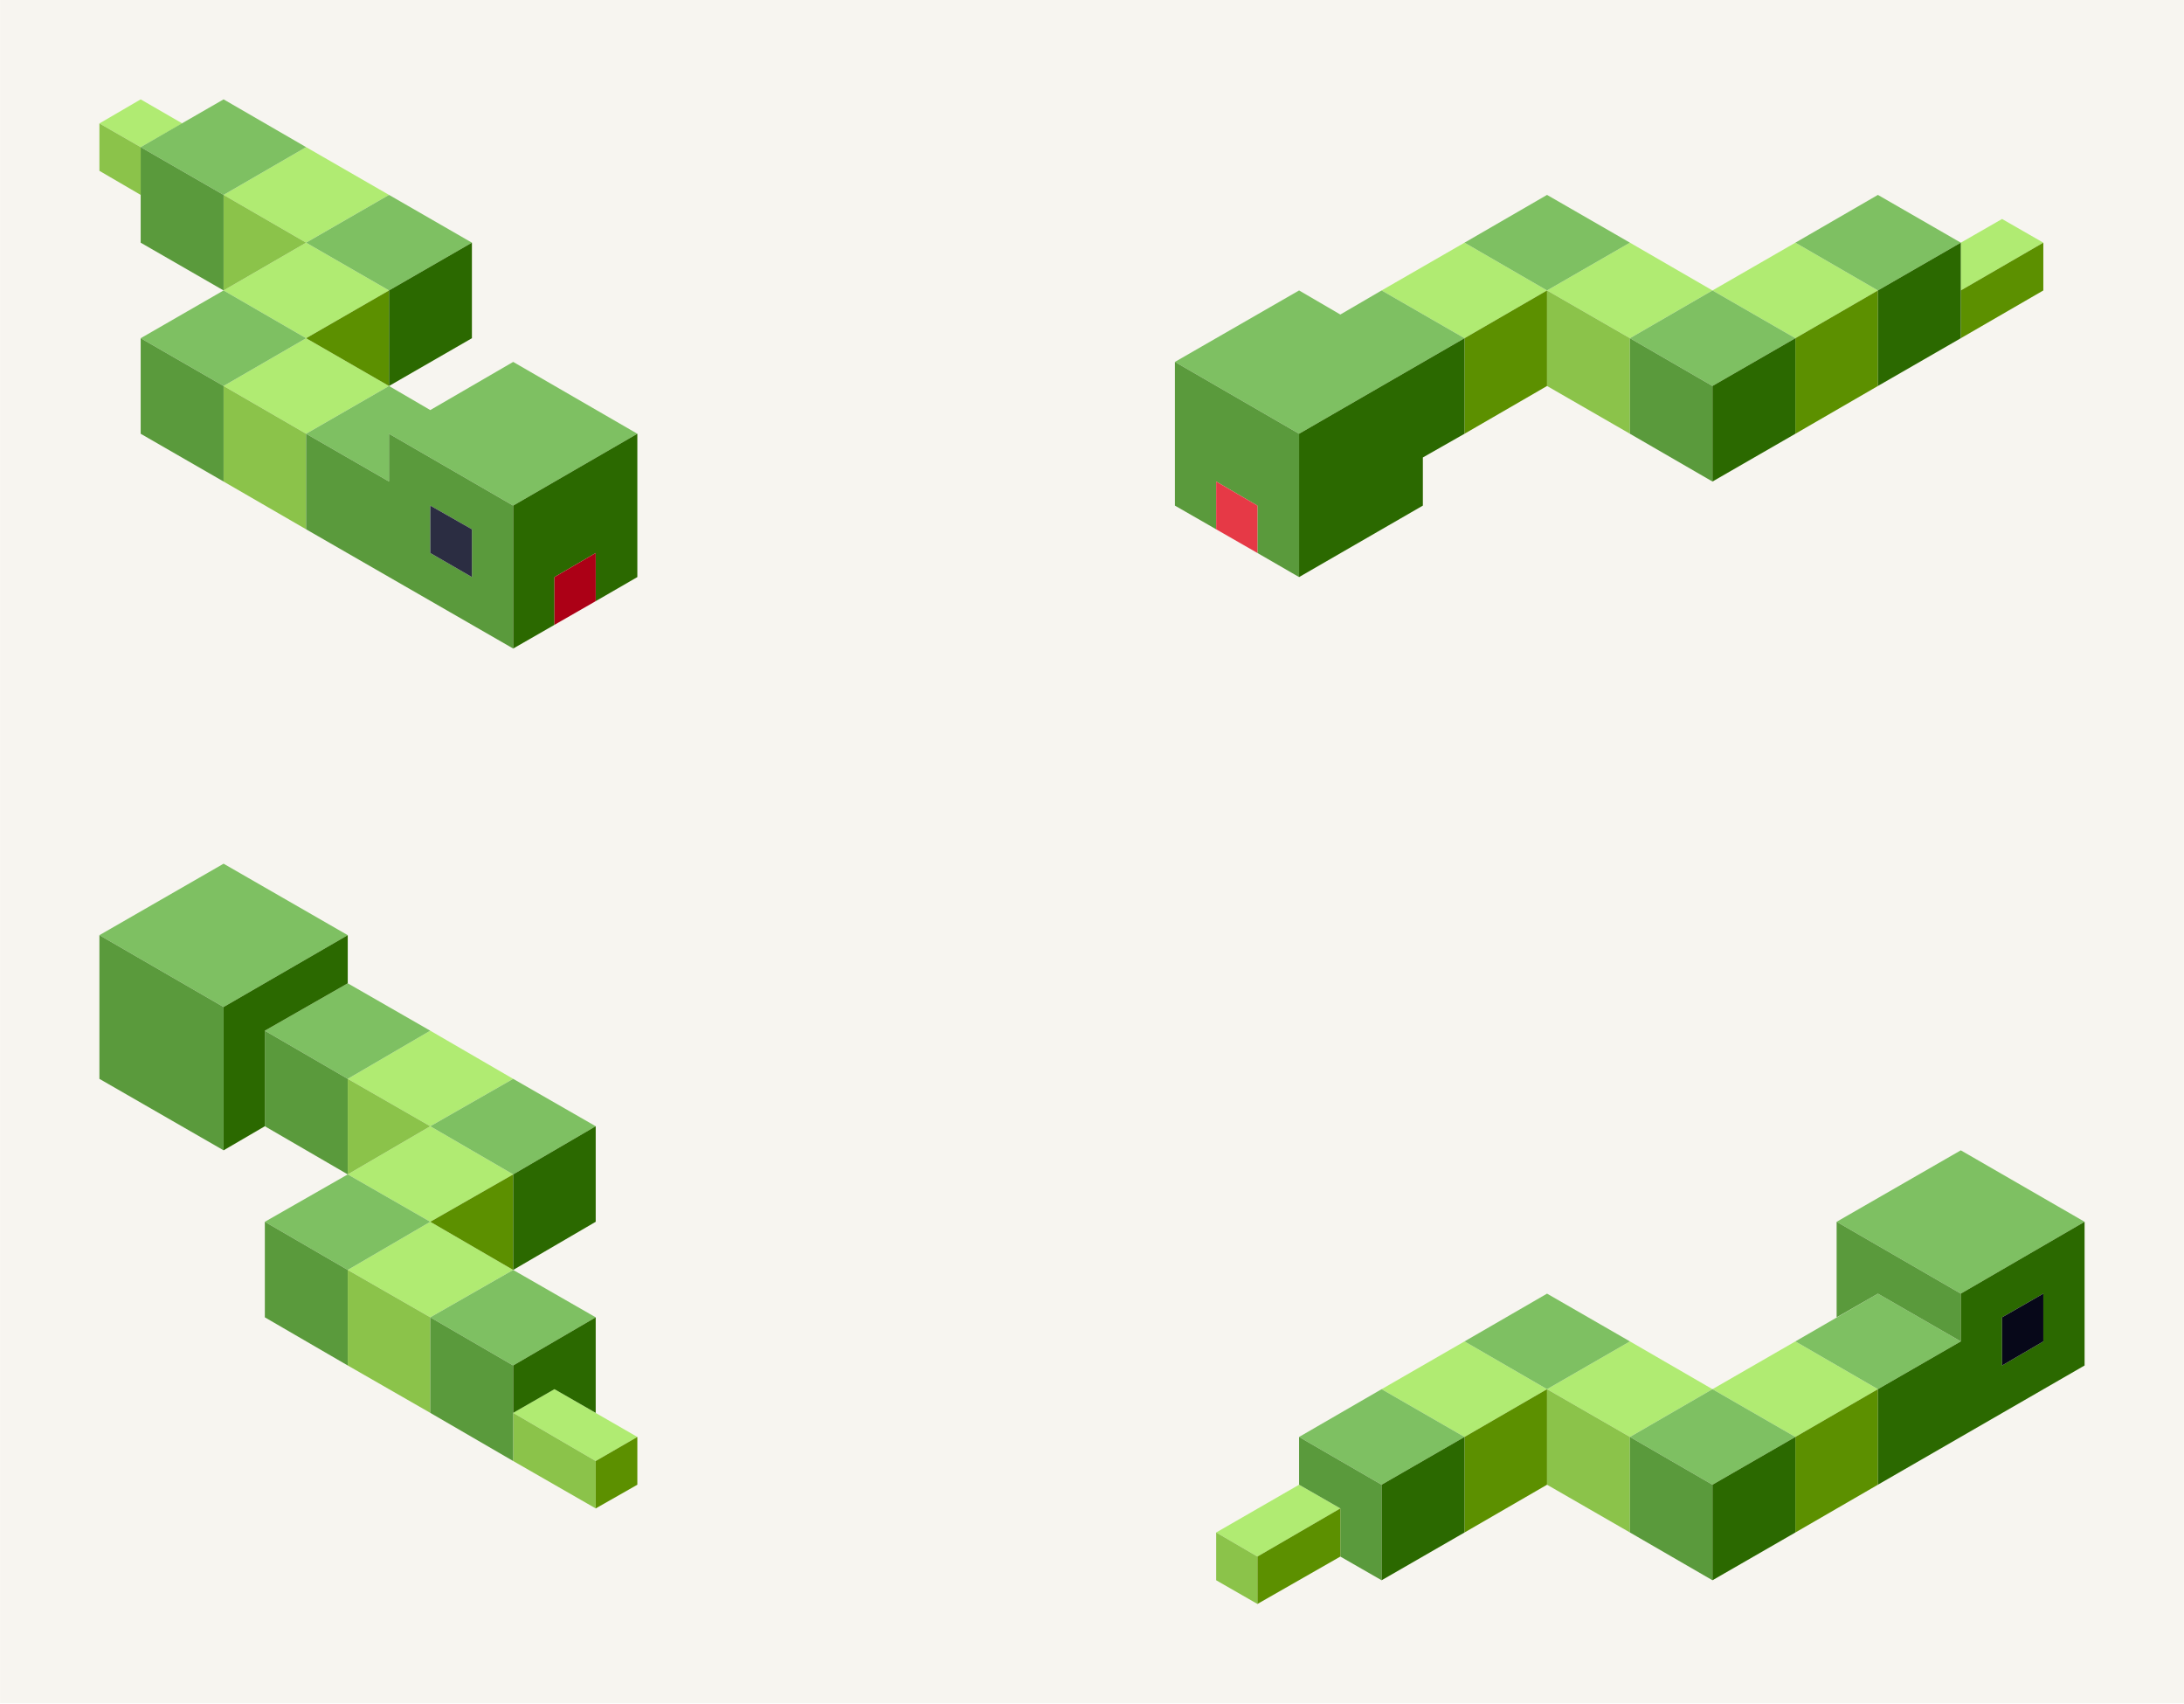
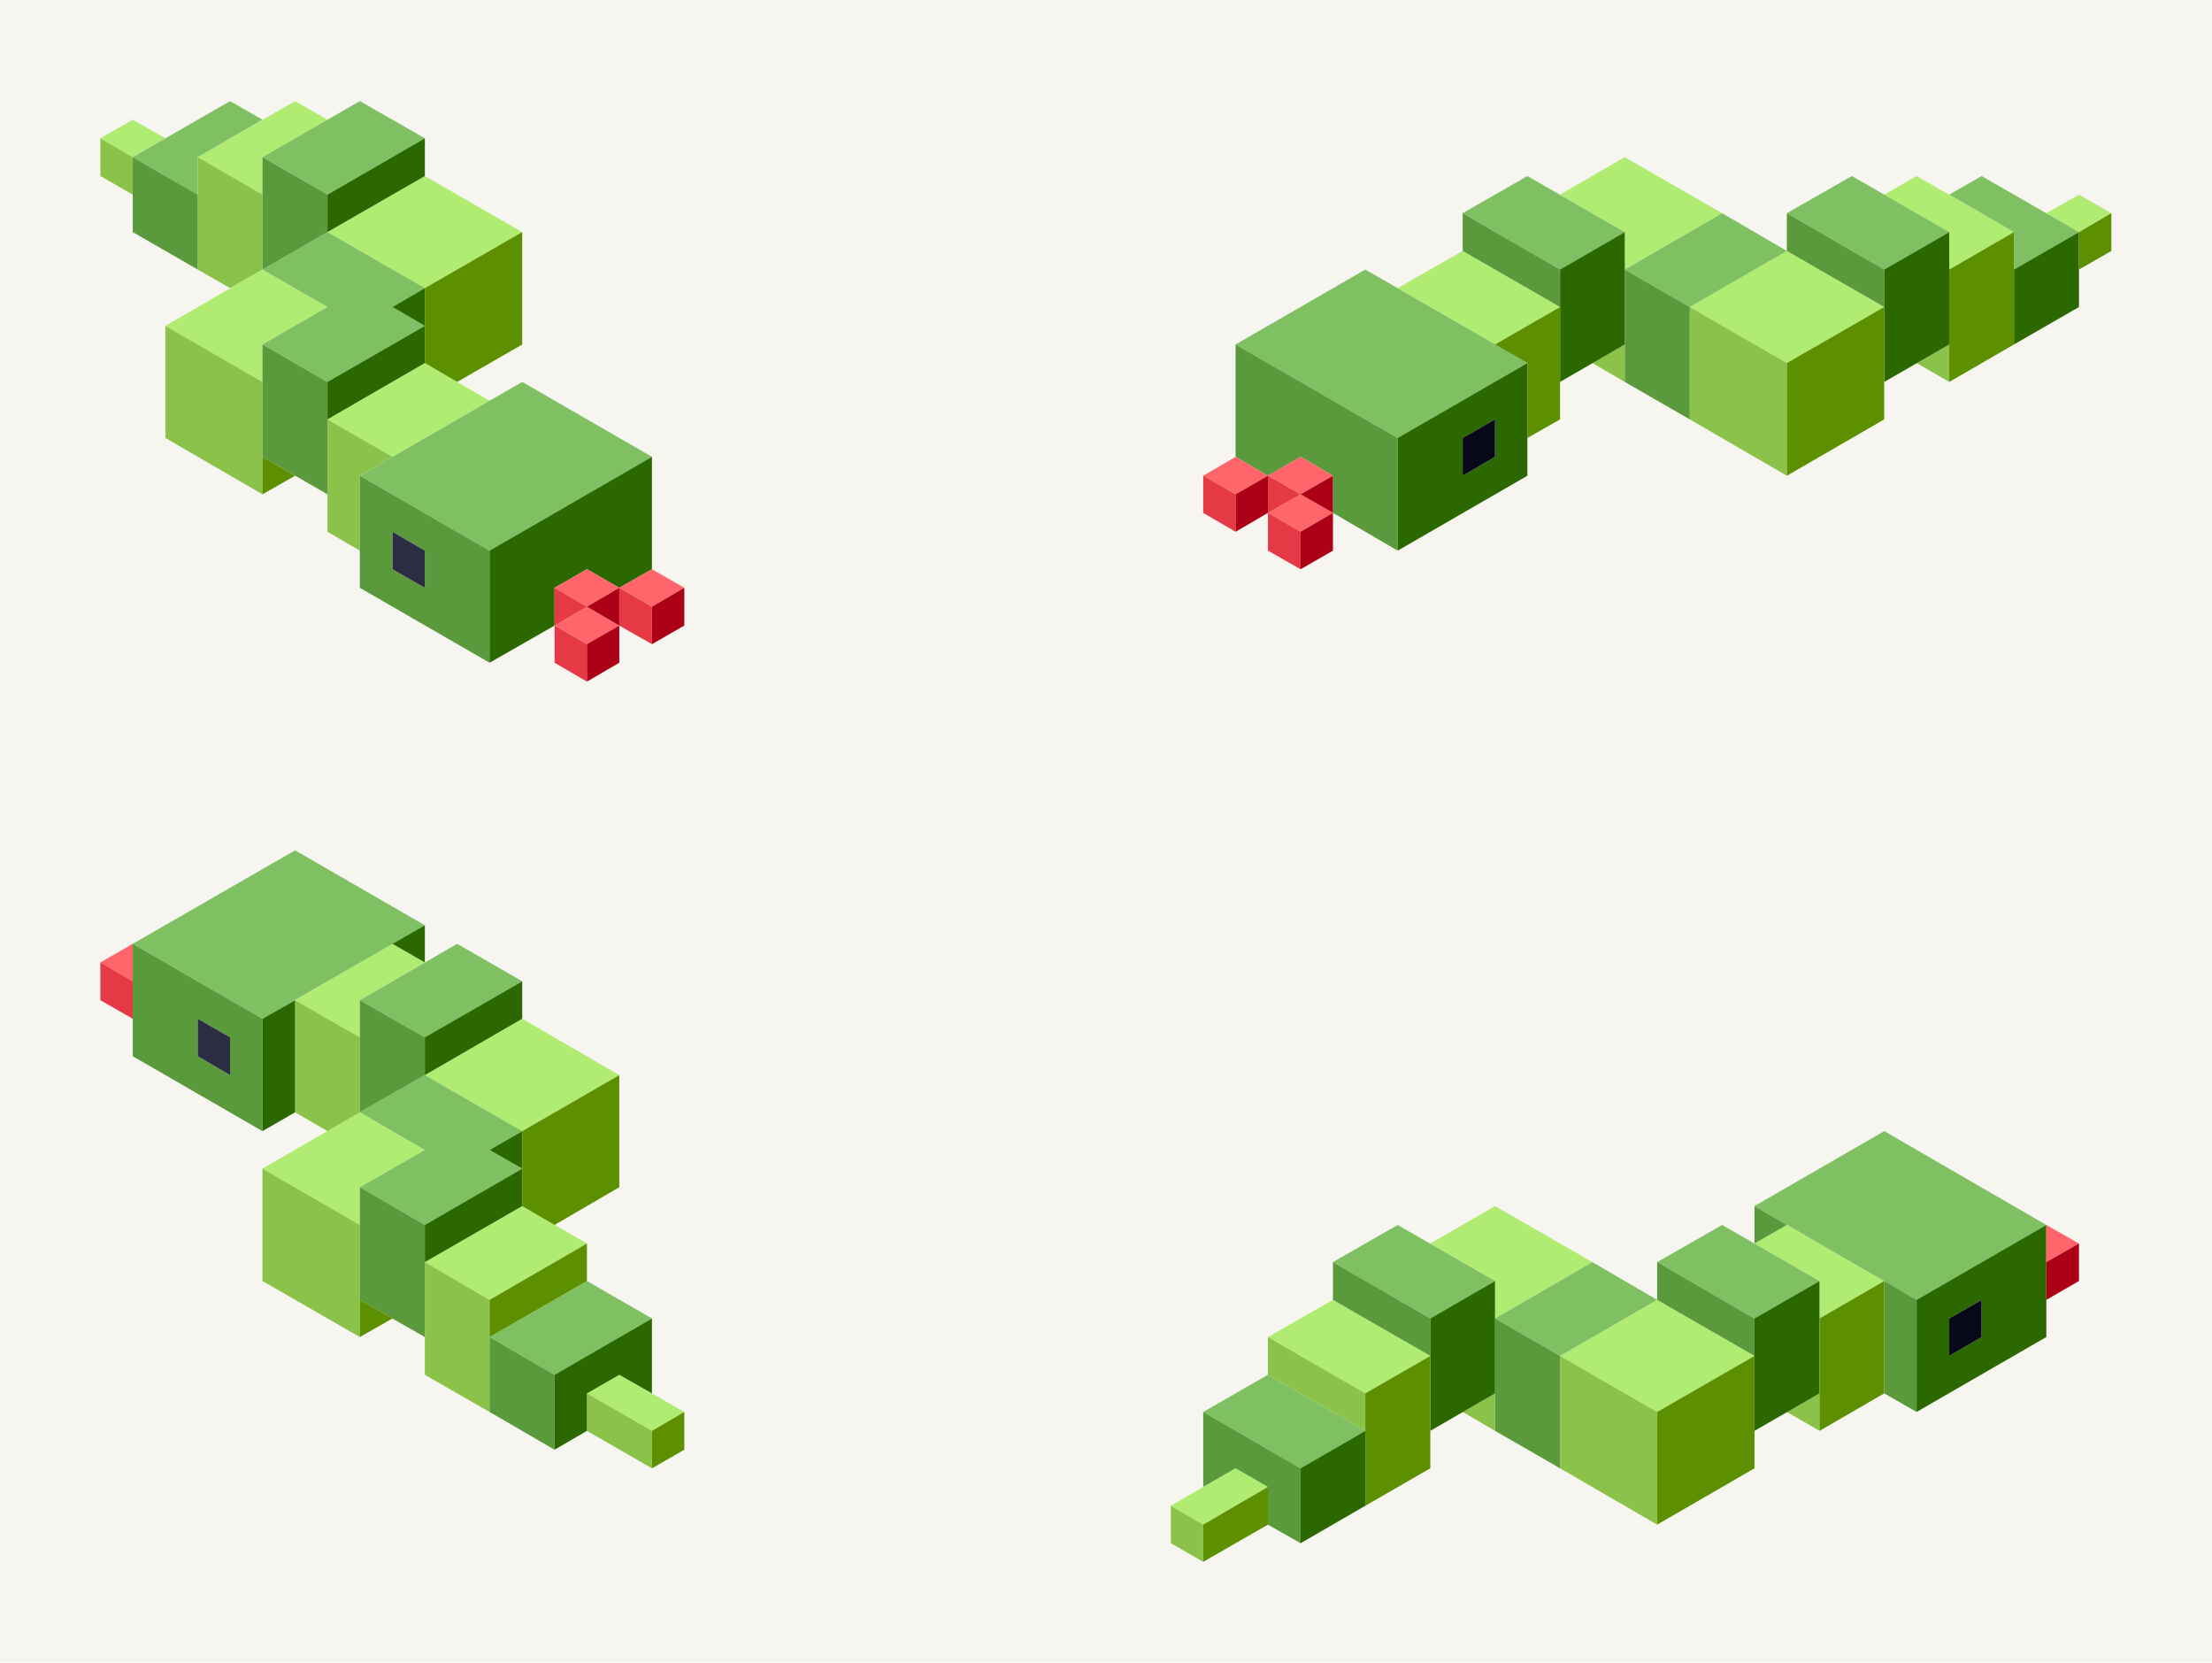
- <svg xmlns="http://www.w3.org/2000/svg" width="640" height="499" viewBox="-0.152 0.115 5.716 4.457">
-   <rect x="-0.152" y="0.115" width="5.716" height="4.457" fill="#f7f5f0" />
-   <path fill="#b0eb72" d="M0.108 0.438L0.216 0.375L0.325 0.438L0.216 0.5ZM0.649 0.5L0.866 0.625L0.649 0.75L0.866 0.875L0.649 1L0.866 1.125L0.649 1.25L0.433 1.125L0.649 1L0.433 0.875L0.649 0.75L0.433 0.625ZM4.98 0.75L5.088 0.688L5.196 0.75L4.98 0.875ZM4.547 0.75L4.763 0.875L4.547 1L4.33 0.875L4.114 1L3.897 0.875L3.681 1L3.464 0.875L3.681 0.75L3.897 0.875L4.114 0.75L4.33 0.875ZM1.191 3.812L1.299 3.75L1.516 3.875L1.407 3.938ZM0.974 3.312L0.758 3.188L0.974 3.062L0.758 2.938L0.974 2.812L1.191 2.938L0.974 3.062L1.191 3.188L0.974 3.312L1.191 3.438L0.974 3.562L0.758 3.438ZM3.248 4L3.356 4.062L3.139 4.188L3.031 4.125ZM3.681 3.625L3.897 3.75L4.114 3.625L4.33 3.75L4.547 3.625L4.763 3.75L4.547 3.875L4.33 3.75L4.114 3.875L3.897 3.75L3.681 3.875L3.464 3.75Z" />
-   <path fill="#7ec062" d="M0.216 0.5L0.433 0.375L0.649 0.5L0.433 0.625ZM0.866 0.625L1.083 0.75L0.866 0.875L0.649 0.75ZM0.433 0.875L0.649 1L0.433 1.125L0.216 1ZM0.866 1.125L0.974 1.188L1.191 1.062L1.516 1.25L1.191 1.438L0.866 1.25L0.866 1.375L0.649 1.25ZM4.763 0.625L4.98 0.75L4.763 0.875L4.547 0.75ZM4.33 0.875L4.547 1L4.33 1.125L4.114 1ZM3.897 0.625L4.114 0.75L3.897 0.875L3.681 0.75ZM3.464 0.875L3.681 1L3.248 1.25L2.923 1.062L3.248 0.875L3.356 0.938ZM1.191 3.438L1.407 3.562L1.191 3.688L0.974 3.562ZM0.758 3.188L0.974 3.312L0.758 3.438L0.541 3.312ZM1.191 2.938L1.407 3.062L1.191 3.188L0.974 3.062ZM0.758 2.688L0.974 2.812L0.758 2.938L0.541 2.812ZM0.433 2.375L0.758 2.562L0.433 2.75L0.108 2.562ZM3.464 3.75L3.681 3.875L3.464 4L3.248 3.875ZM3.897 3.5L4.114 3.625L3.897 3.75L3.681 3.625ZM4.33 3.75L4.547 3.875L4.33 4L4.114 3.875ZM4.763 3.5L4.98 3.625L4.763 3.75L4.547 3.625ZM4.98 3.125L5.304 3.312L4.98 3.5L4.655 3.312Z" />
-   <path fill="#8bc34a" d="M0.108 0.438L0.216 0.5L0.216 0.625L0.108 0.562ZM0.433 0.625L0.649 0.75L0.433 0.875ZM0.433 1.125L0.649 1.25L0.649 1.5L0.433 1.375ZM3.897 0.875L4.114 1L4.114 1.25L3.897 1.125ZM1.191 3.812L1.407 3.938L1.407 4.062L1.191 3.938ZM0.758 3.438L0.974 3.562L0.974 3.812L0.758 3.688ZM0.758 2.938L0.974 3.062L0.758 3.188ZM3.031 4.125L3.139 4.188L3.139 4.312L3.031 4.25ZM3.897 3.75L4.114 3.875L4.114 4.125L3.897 4Z" />
-   <path fill="#5a9a3c" d="M0.216 0.5L0.433 0.625L0.433 0.875L0.216 0.75ZM0.216 1L0.433 1.125L0.433 1.375L0.216 1.25ZM0.649 1.25L0.866 1.375L0.866 1.25L1.191 1.438L1.191 1.812L0.649 1.5ZM1.083 1.5L0.974 1.438L0.974 1.562L1.083 1.625ZM4.114 1L4.33 1.125L4.33 1.375L4.114 1.25ZM2.923 1.062L3.248 1.25L3.248 1.625L3.139 1.562L3.139 1.438L3.031 1.375L3.031 1.5L2.923 1.438ZM0.974 3.562L1.191 3.688L1.191 3.938L0.974 3.812ZM0.541 3.312L0.758 3.438L0.758 3.688L0.541 3.562ZM0.541 2.812L0.758 2.938L0.758 3.188L0.541 3.062ZM0.108 2.562L0.433 2.75L0.433 3.125L0.108 2.938ZM3.248 3.875L3.464 4L3.464 4.25L3.356 4.188L3.356 4.062L3.248 4ZM4.114 3.875L4.33 4L4.33 4.25L4.114 4.125ZM4.655 3.312L4.98 3.5L4.98 3.625L4.763 3.5L4.655 3.562Z" />
-   <path fill="#5c9000" d="M0.866 0.875L0.866 1.125L0.649 1ZM5.196 0.75L5.196 0.875L4.98 1L4.98 0.875ZM4.763 0.875L4.763 1.125L4.547 1.25L4.547 1ZM3.897 0.875L3.897 1.125L3.681 1.25L3.681 1ZM1.407 3.938L1.516 3.875L1.516 4L1.407 4.062ZM1.191 3.188L1.191 3.438L0.974 3.312ZM3.356 4.062L3.356 4.188L3.139 4.312L3.139 4.188ZM3.897 3.75L3.897 4L3.681 4.125L3.681 3.875ZM4.763 3.75L4.763 4L4.547 4.125L4.547 3.875Z" />
-   <path fill="#2b6900" d="M1.083 0.75L1.083 1L0.866 1.125L0.866 0.875ZM1.516 1.25L1.516 1.625L1.407 1.688L1.407 1.562L1.299 1.625L1.299 1.75L1.191 1.812L1.191 1.438ZM4.98 0.75L4.98 1L4.763 1.125L4.763 0.875ZM4.547 1L4.547 1.25L4.33 1.375L4.33 1.125ZM3.681 1L3.681 1.25L3.572 1.312L3.572 1.438L3.248 1.625L3.248 1.25ZM1.407 3.562L1.407 3.812L1.299 3.75L1.191 3.812L1.191 3.688ZM1.407 3.062L1.407 3.312L1.191 3.438L1.191 3.188ZM0.758 2.562L0.758 2.688L0.541 2.812L0.541 3.062L0.433 3.125L0.433 2.75ZM3.681 3.875L3.681 4.125L3.464 4.25L3.464 4ZM4.547 3.875L4.547 4.125L4.33 4.25L4.33 4ZM4.98 3.625L4.98 3.5L5.304 3.312L5.304 3.688L4.763 4L4.763 3.75ZM5.196 3.5L5.088 3.562L5.088 3.688L5.196 3.625Z" />
-   <path fill="#2b2d42" d="M0.974 1.438L1.083 1.5L1.083 1.625L0.974 1.562Z" />
-   <path fill="#ac0016" d="M1.299 1.625L1.407 1.562L1.407 1.688L1.299 1.75Z" />
-   <path fill="#e63946" d="M3.031 1.375L3.139 1.438L3.139 1.562L3.031 1.5Z" />
-   <path fill="#070819" d="M5.088 3.562L5.196 3.5L5.196 3.625L5.088 3.688Z" />
+ <svg xmlns="http://www.w3.org/2000/svg" width="640" height="481" viewBox="-0.227 -0.148 7.383 5.546">
+   <rect x="-0.227" y="-0.148" width="7.383" height="5.546" fill="#f7f5f0" />
+   <path fill="#b0eb72" d="M0.108 0.312L0.216 0.25L0.325 0.312L0.216 0.375ZM0.758 0.188L0.866 0.25L0.649 0.375L0.649 0.5L0.433 0.375ZM0.649 0.75L0.866 0.875L0.649 1L0.649 1.125L0.325 0.938ZM0.866 0.625L1.191 0.438L1.516 0.625L1.191 0.812ZM1.191 1.062L1.407 1.188L1.083 1.375L0.866 1.25ZM6.603 0.562L6.712 0.5L6.82 0.562L6.712 0.625ZM6.279 0.625L6.062 0.5L6.17 0.438L6.495 0.625L6.279 0.75ZM6.062 0.875L5.737 1.062L5.413 0.875L5.737 0.688ZM5.196 0.375L5.521 0.562L5.196 0.75L5.196 0.625L4.98 0.5ZM4.98 0.875L4.763 1L4.438 0.812L4.655 0.688ZM1.732 4.5L1.84 4.438L2.057 4.562L1.949 4.625ZM1.516 3.875L1.732 4L1.407 4.188L1.191 4.062ZM0.974 3.562L1.191 3.688L0.974 3.812L0.974 3.938L0.649 3.75ZM1.516 3.25L1.84 3.438L1.516 3.625L1.191 3.438ZM1.083 3L1.191 3.062L0.974 3.188L0.974 3.312L0.758 3.188ZM3.897 4.75L4.005 4.812L3.789 4.938L3.681 4.875ZM4.222 4.188L4.547 4.375L4.33 4.5L4.005 4.312ZM4.763 3.875L5.088 4.062L4.763 4.25L4.763 4.125L4.547 4ZM4.98 4.375L5.304 4.188L5.629 4.375L5.304 4.562ZM5.629 4L5.737 3.938L6.062 4.125L5.846 4.25L5.846 4.125Z" />
+   <path fill="#7ec062" d="M0.216 0.375L0.541 0.188L0.649 0.25L0.433 0.375L0.433 0.5ZM0.649 0.375L0.974 0.188L1.191 0.312L0.866 0.5ZM0.866 0.625L1.191 0.812L1.083 0.875L1.191 0.938L0.866 1.125L0.649 1L0.866 0.875L0.649 0.75ZM0.974 1.438L1.516 1.125L1.949 1.375L1.407 1.688ZM6.712 0.625L6.495 0.75L6.495 0.625L6.279 0.5L6.387 0.438ZM6.279 0.625L6.062 0.75L5.737 0.562L5.954 0.438ZM5.521 0.562L5.737 0.688L5.413 0.875L5.196 0.75ZM5.196 0.625L4.98 0.75L4.655 0.562L4.871 0.438ZM4.871 1.062L4.438 1.312L3.897 1L4.33 0.75ZM1.732 4.125L1.949 4.25L1.624 4.438L1.407 4.312ZM1.407 3.688L1.516 3.75L1.191 3.938L0.974 3.812L1.191 3.688L0.974 3.562L1.191 3.438L1.516 3.625ZM1.299 3L1.516 3.125L1.191 3.312L0.974 3.188ZM0.758 2.688L1.191 2.938L0.649 3.25L0.216 3ZM4.005 4.438L4.33 4.625L4.114 4.75L3.789 4.562ZM4.438 3.938L4.763 4.125L4.547 4.25L4.222 4.062ZM5.088 4.062L5.304 4.188L4.98 4.375L4.763 4.25ZM5.521 3.938L5.846 4.125L5.629 4.25L5.304 4.062ZM6.062 3.625L6.603 3.938L6.17 4.188L5.629 3.875Z" />
+   <path fill="#8bc34a" d="M0.108 0.312L0.216 0.375L0.216 0.5L0.108 0.438ZM0.433 0.375L0.649 0.5L0.649 0.75L0.541 0.812L0.433 0.75ZM0.325 0.938L0.649 1.125L0.649 1.5L0.325 1.312ZM0.866 1.25L1.083 1.375L0.974 1.438L0.974 1.688L0.866 1.625ZM6.17 1.062L6.279 1L6.279 1.125ZM5.413 0.875L5.737 1.062L5.737 1.438L5.413 1.25ZM5.088 1.062L5.196 1L5.196 1.125ZM1.732 4.5L1.949 4.625L1.949 4.75L1.732 4.625ZM1.191 4.062L1.407 4.188L1.407 4.562L1.191 4.438ZM0.649 3.75L0.974 3.938L0.974 4.312L0.649 4.125ZM0.758 3.188L0.974 3.312L0.974 3.562L0.866 3.625L0.758 3.562ZM3.681 4.875L3.789 4.938L3.789 5.062L3.681 5ZM4.005 4.312L4.33 4.5L4.33 4.625L4.005 4.438ZM4.98 4.375L5.304 4.562L5.304 4.938L4.98 4.75ZM4.655 4.562L4.763 4.5L4.763 4.625ZM5.737 4.562L5.846 4.5L5.846 4.625Z" />
+   <path fill="#5a9a3c" d="M0.216 0.375L0.433 0.5L0.433 0.75L0.216 0.625ZM0.649 0.375L0.866 0.5L0.866 0.625L0.649 0.75ZM0.649 1L0.866 1.125L0.866 1.5L0.649 1.375ZM0.974 1.438L1.407 1.688L1.407 2.062L0.974 1.812ZM1.083 1.625L1.083 1.75L1.191 1.812L1.191 1.688ZM6.062 0.75L6.062 0.875L5.737 0.688L5.737 0.562ZM5.196 0.75L5.413 0.875L5.413 1.25L5.196 1.125ZM4.98 0.75L4.98 0.875L4.655 0.688L4.655 0.562ZM3.897 1L4.438 1.312L4.438 1.688L4.222 1.562L4.222 1.438L4.114 1.375L4.005 1.438L3.897 1.375ZM1.407 4.312L1.624 4.438L1.624 4.688L1.407 4.562ZM0.974 3.812L1.191 3.938L1.191 4.312L0.974 4.188ZM0.974 3.188L1.191 3.312L1.191 3.438L0.974 3.562ZM0.216 3L0.649 3.25L0.649 3.625L0.216 3.375ZM0.541 3.312L0.433 3.25L0.433 3.375L0.541 3.438ZM3.789 4.562L4.114 4.75L4.114 5L4.005 4.938L4.005 4.812L3.897 4.75L3.789 4.812ZM4.222 4.062L4.547 4.25L4.547 4.375L4.222 4.188ZM4.763 4.25L4.98 4.375L4.98 4.75L4.763 4.625ZM5.304 4.062L5.629 4.25L5.629 4.375L5.304 4.188ZM5.629 3.875L5.737 3.938L5.629 4ZM6.062 4.125L6.17 4.188L6.17 4.562L6.062 4.5Z" />
+   <path fill="#2b6900" d="M0.866 0.5L1.191 0.312L1.191 0.438L0.866 0.625ZM1.083 0.875L1.191 0.812L1.191 1.062L0.866 1.25L0.866 1.125L1.191 0.938ZM1.949 1.375L1.949 1.75L1.84 1.812L1.732 1.75L1.624 1.812L1.624 1.938L1.407 2.062L1.407 1.688ZM6.495 0.75L6.712 0.625L6.712 0.875L6.495 1ZM6.279 0.625L6.279 1L6.062 1.125L6.062 0.75ZM5.196 0.625L5.196 1L4.98 1.125L4.98 0.75ZM4.871 1.062L4.871 1.438L4.438 1.688L4.438 1.312ZM4.763 1.25L4.655 1.312L4.655 1.438L4.763 1.375ZM1.949 4.25L1.949 4.5L1.84 4.438L1.732 4.5L1.732 4.625L1.624 4.688L1.624 4.438ZM1.516 3.75L1.407 3.688L1.516 3.625L1.516 3.875L1.191 4.062L1.191 3.938ZM1.516 3.125L1.516 3.25L1.191 3.438L1.191 3.312ZM1.083 3L1.191 2.938L1.191 3.062ZM0.649 3.25L0.758 3.188L0.758 3.562L0.649 3.625ZM4.33 4.625L4.33 4.875L4.114 5L4.114 4.75ZM4.763 4.125L4.763 4.5L4.547 4.625L4.547 4.25ZM5.846 4.125L5.846 4.5L5.629 4.625L5.629 4.25ZM6.603 3.938L6.603 4.312L6.17 4.562L6.17 4.188ZM6.387 4.188L6.279 4.25L6.279 4.375L6.387 4.312Z" />
+   <path fill="#5c9000" d="M1.516 0.625L1.516 1L1.299 1.125L1.191 1.062L1.191 0.812ZM0.649 1.375L0.758 1.438L0.649 1.5ZM6.712 0.625L6.82 0.562L6.82 0.688L6.712 0.75ZM6.495 0.625L6.495 1L6.279 1.125L6.279 0.75ZM6.062 0.875L6.062 1.25L5.737 1.438L5.737 1.062ZM4.98 0.875L4.98 1.25L4.871 1.312L4.871 1.062L4.763 1ZM1.949 4.625L2.057 4.562L2.057 4.688L1.949 4.75ZM1.732 4L1.732 4.125L1.407 4.312L1.407 4.188ZM0.974 4.188L1.083 4.25L0.974 4.312ZM1.84 3.438L1.84 3.812L1.624 3.938L1.516 3.875L1.516 3.625ZM4.005 4.812L4.005 4.938L3.789 5.062L3.789 4.938ZM4.547 4.375L4.547 4.75L4.33 4.875L4.33 4.5ZM5.629 4.375L5.629 4.75L5.304 4.938L5.304 4.562ZM6.062 4.125L6.062 4.5L5.846 4.625L5.846 4.25Z" />
+   <path fill="#2b2d42" d="M1.083 1.625L1.191 1.688L1.191 1.812L1.083 1.75ZM0.433 3.25L0.541 3.312L0.541 3.438L0.433 3.375Z" />
+   <path fill="#ff656a" d="M1.624 1.812L1.732 1.75L1.84 1.812L1.949 1.75L2.057 1.812L1.949 1.875L1.84 1.812L1.732 1.875L1.84 1.938L1.732 2L1.624 1.938L1.732 1.875ZM4.005 1.438L3.897 1.5L3.789 1.438L3.897 1.375ZM4.005 1.438L4.114 1.375L4.222 1.438L4.114 1.5L4.222 1.562L4.114 1.625L4.005 1.562L4.114 1.5ZM0.108 3.062L0.216 3L0.216 3.125ZM6.603 3.938L6.712 4L6.603 4.062Z" />
+   <path fill="#e63946" d="M1.624 1.812L1.732 1.875L1.624 1.938L1.732 2L1.732 2.125L1.624 2.062ZM1.84 1.812L1.949 1.875L1.949 2L1.84 1.938ZM4.005 1.438L4.114 1.5L4.005 1.562L4.114 1.625L4.114 1.75L4.005 1.688ZM3.789 1.438L3.897 1.5L3.897 1.625L3.789 1.562ZM0.108 3.062L0.216 3.125L0.216 3.25L0.108 3.188Z" />
+   <path fill="#ac0016" d="M1.732 1.875L1.84 1.812L1.84 2.062L1.732 2.125L1.732 2L1.84 1.938ZM1.949 1.875L2.057 1.812L2.057 1.938L1.949 2ZM4.114 1.5L4.222 1.438L4.222 1.688L4.114 1.75L4.114 1.625L4.222 1.562ZM3.897 1.5L4.005 1.438L4.005 1.562L3.897 1.625ZM6.603 4.062L6.712 4L6.712 4.125L6.603 4.188Z" />
+   <path fill="#070819" d="M4.655 1.312L4.763 1.25L4.763 1.375L4.655 1.438ZM6.279 4.25L6.387 4.188L6.387 4.312L6.279 4.375Z" />
</svg>
